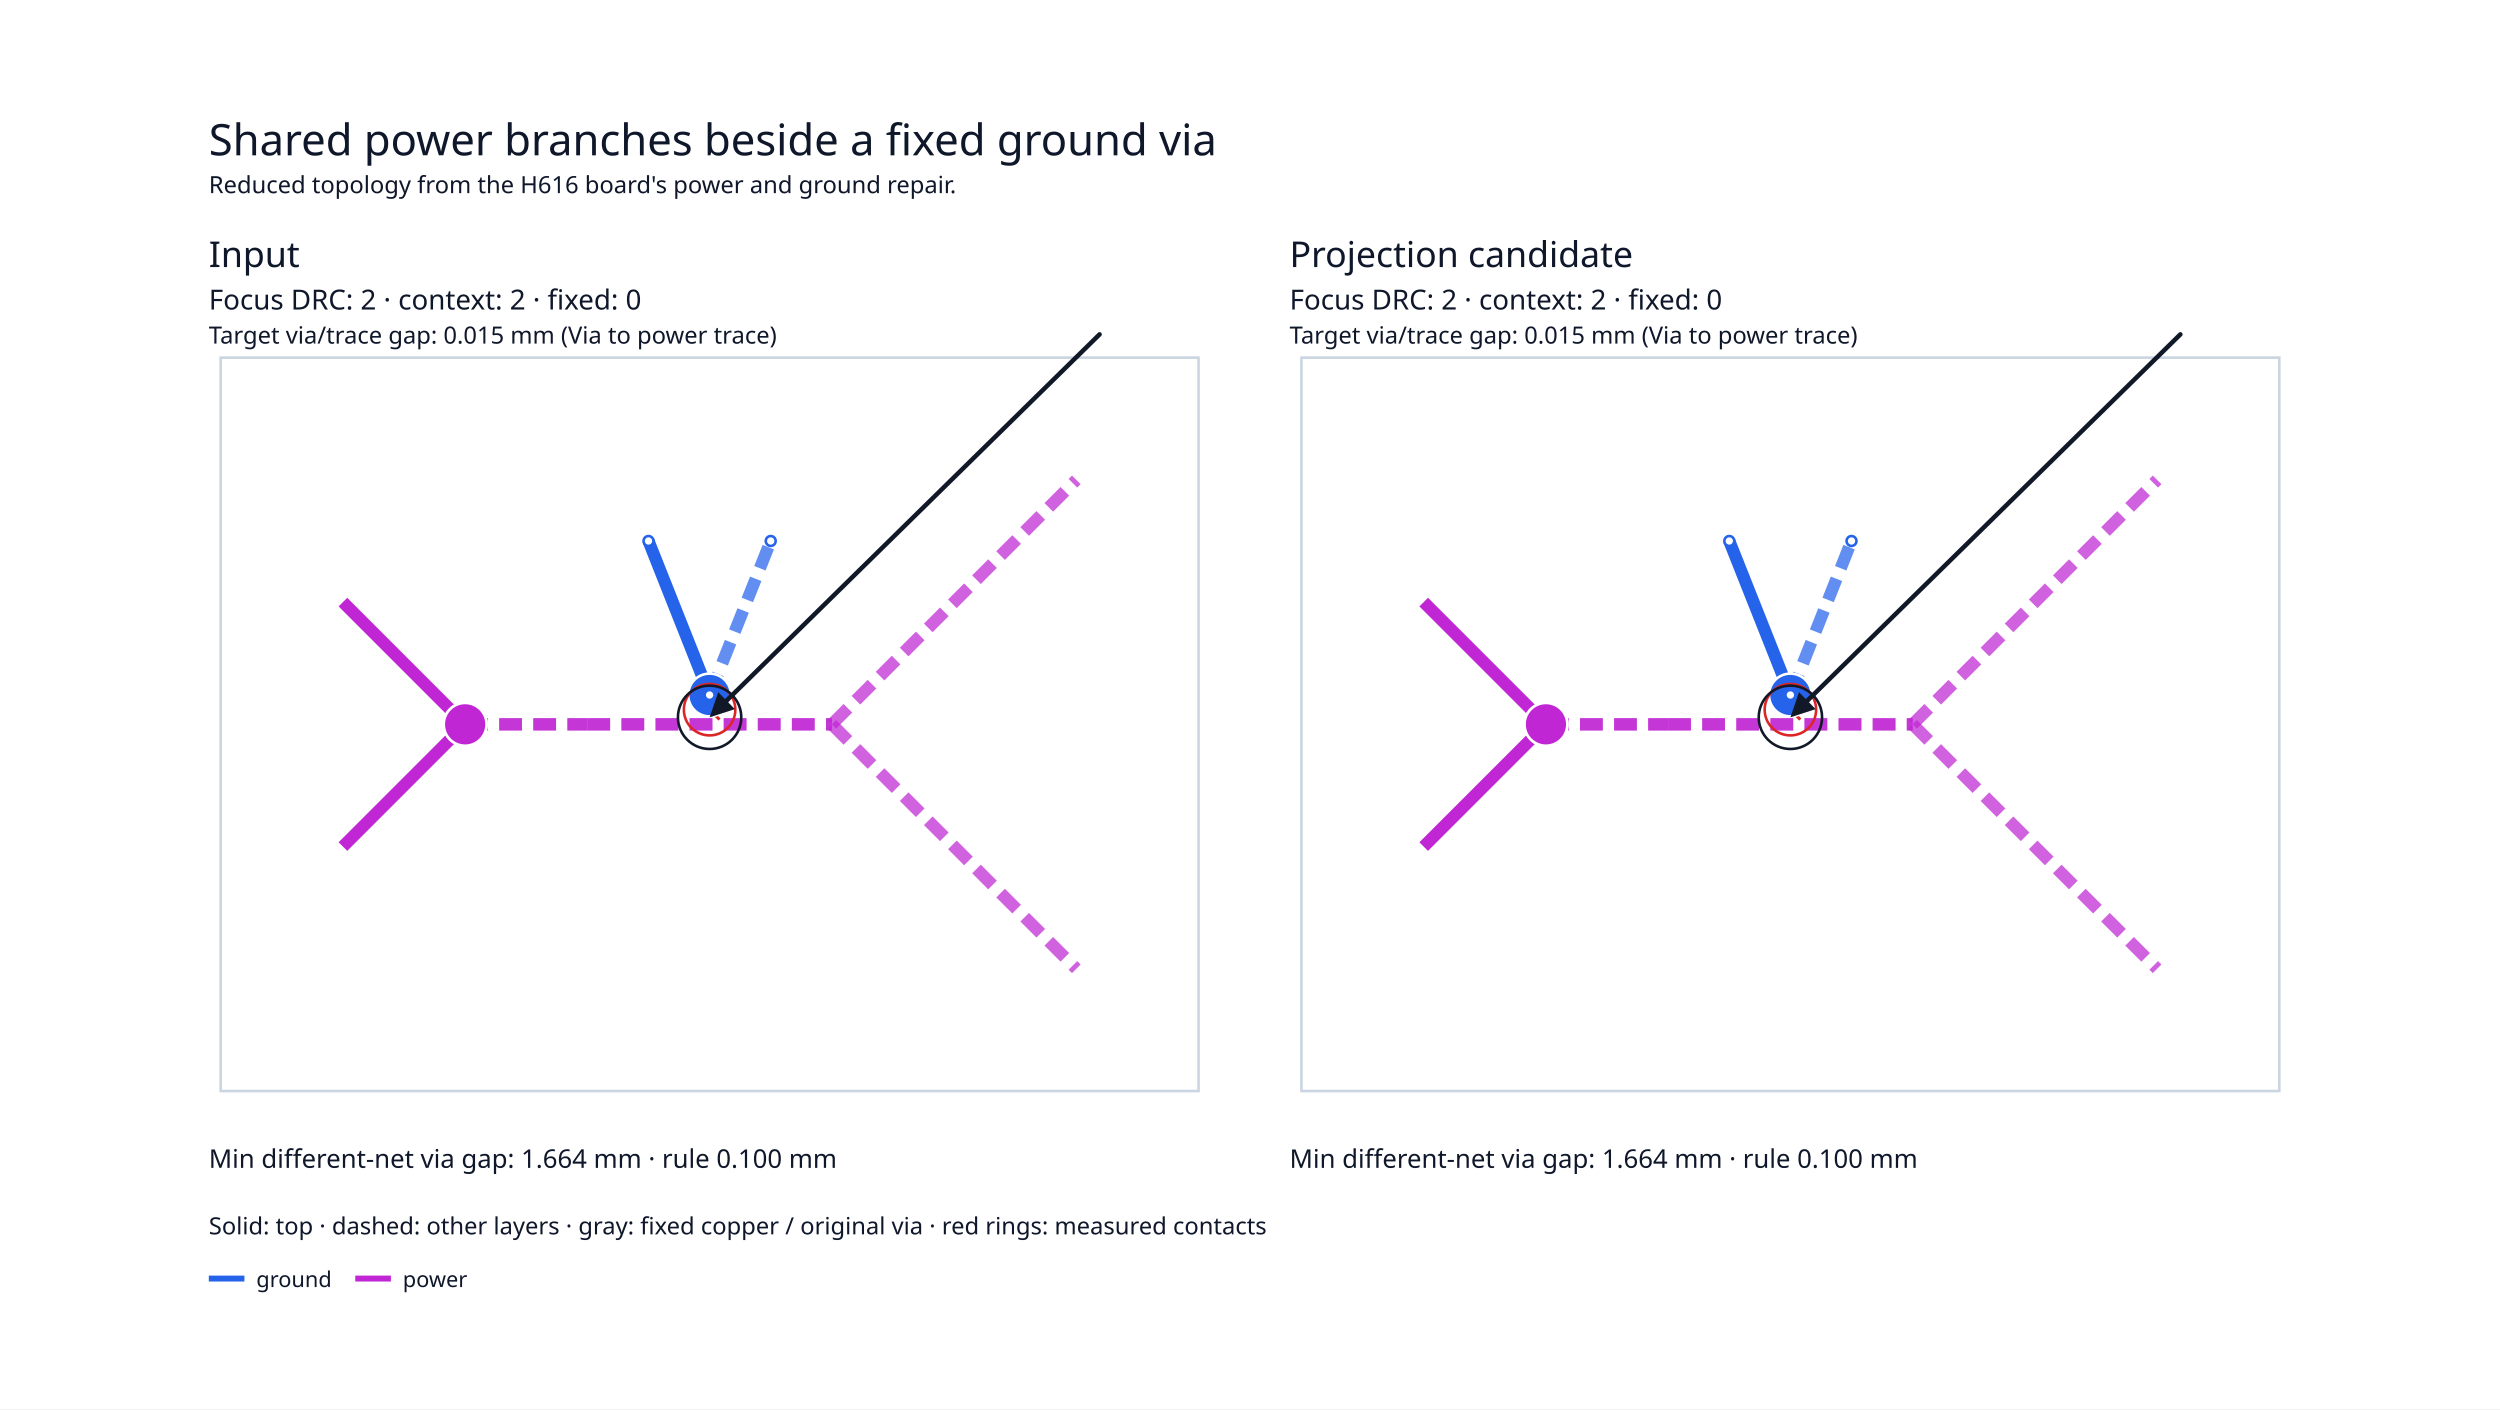
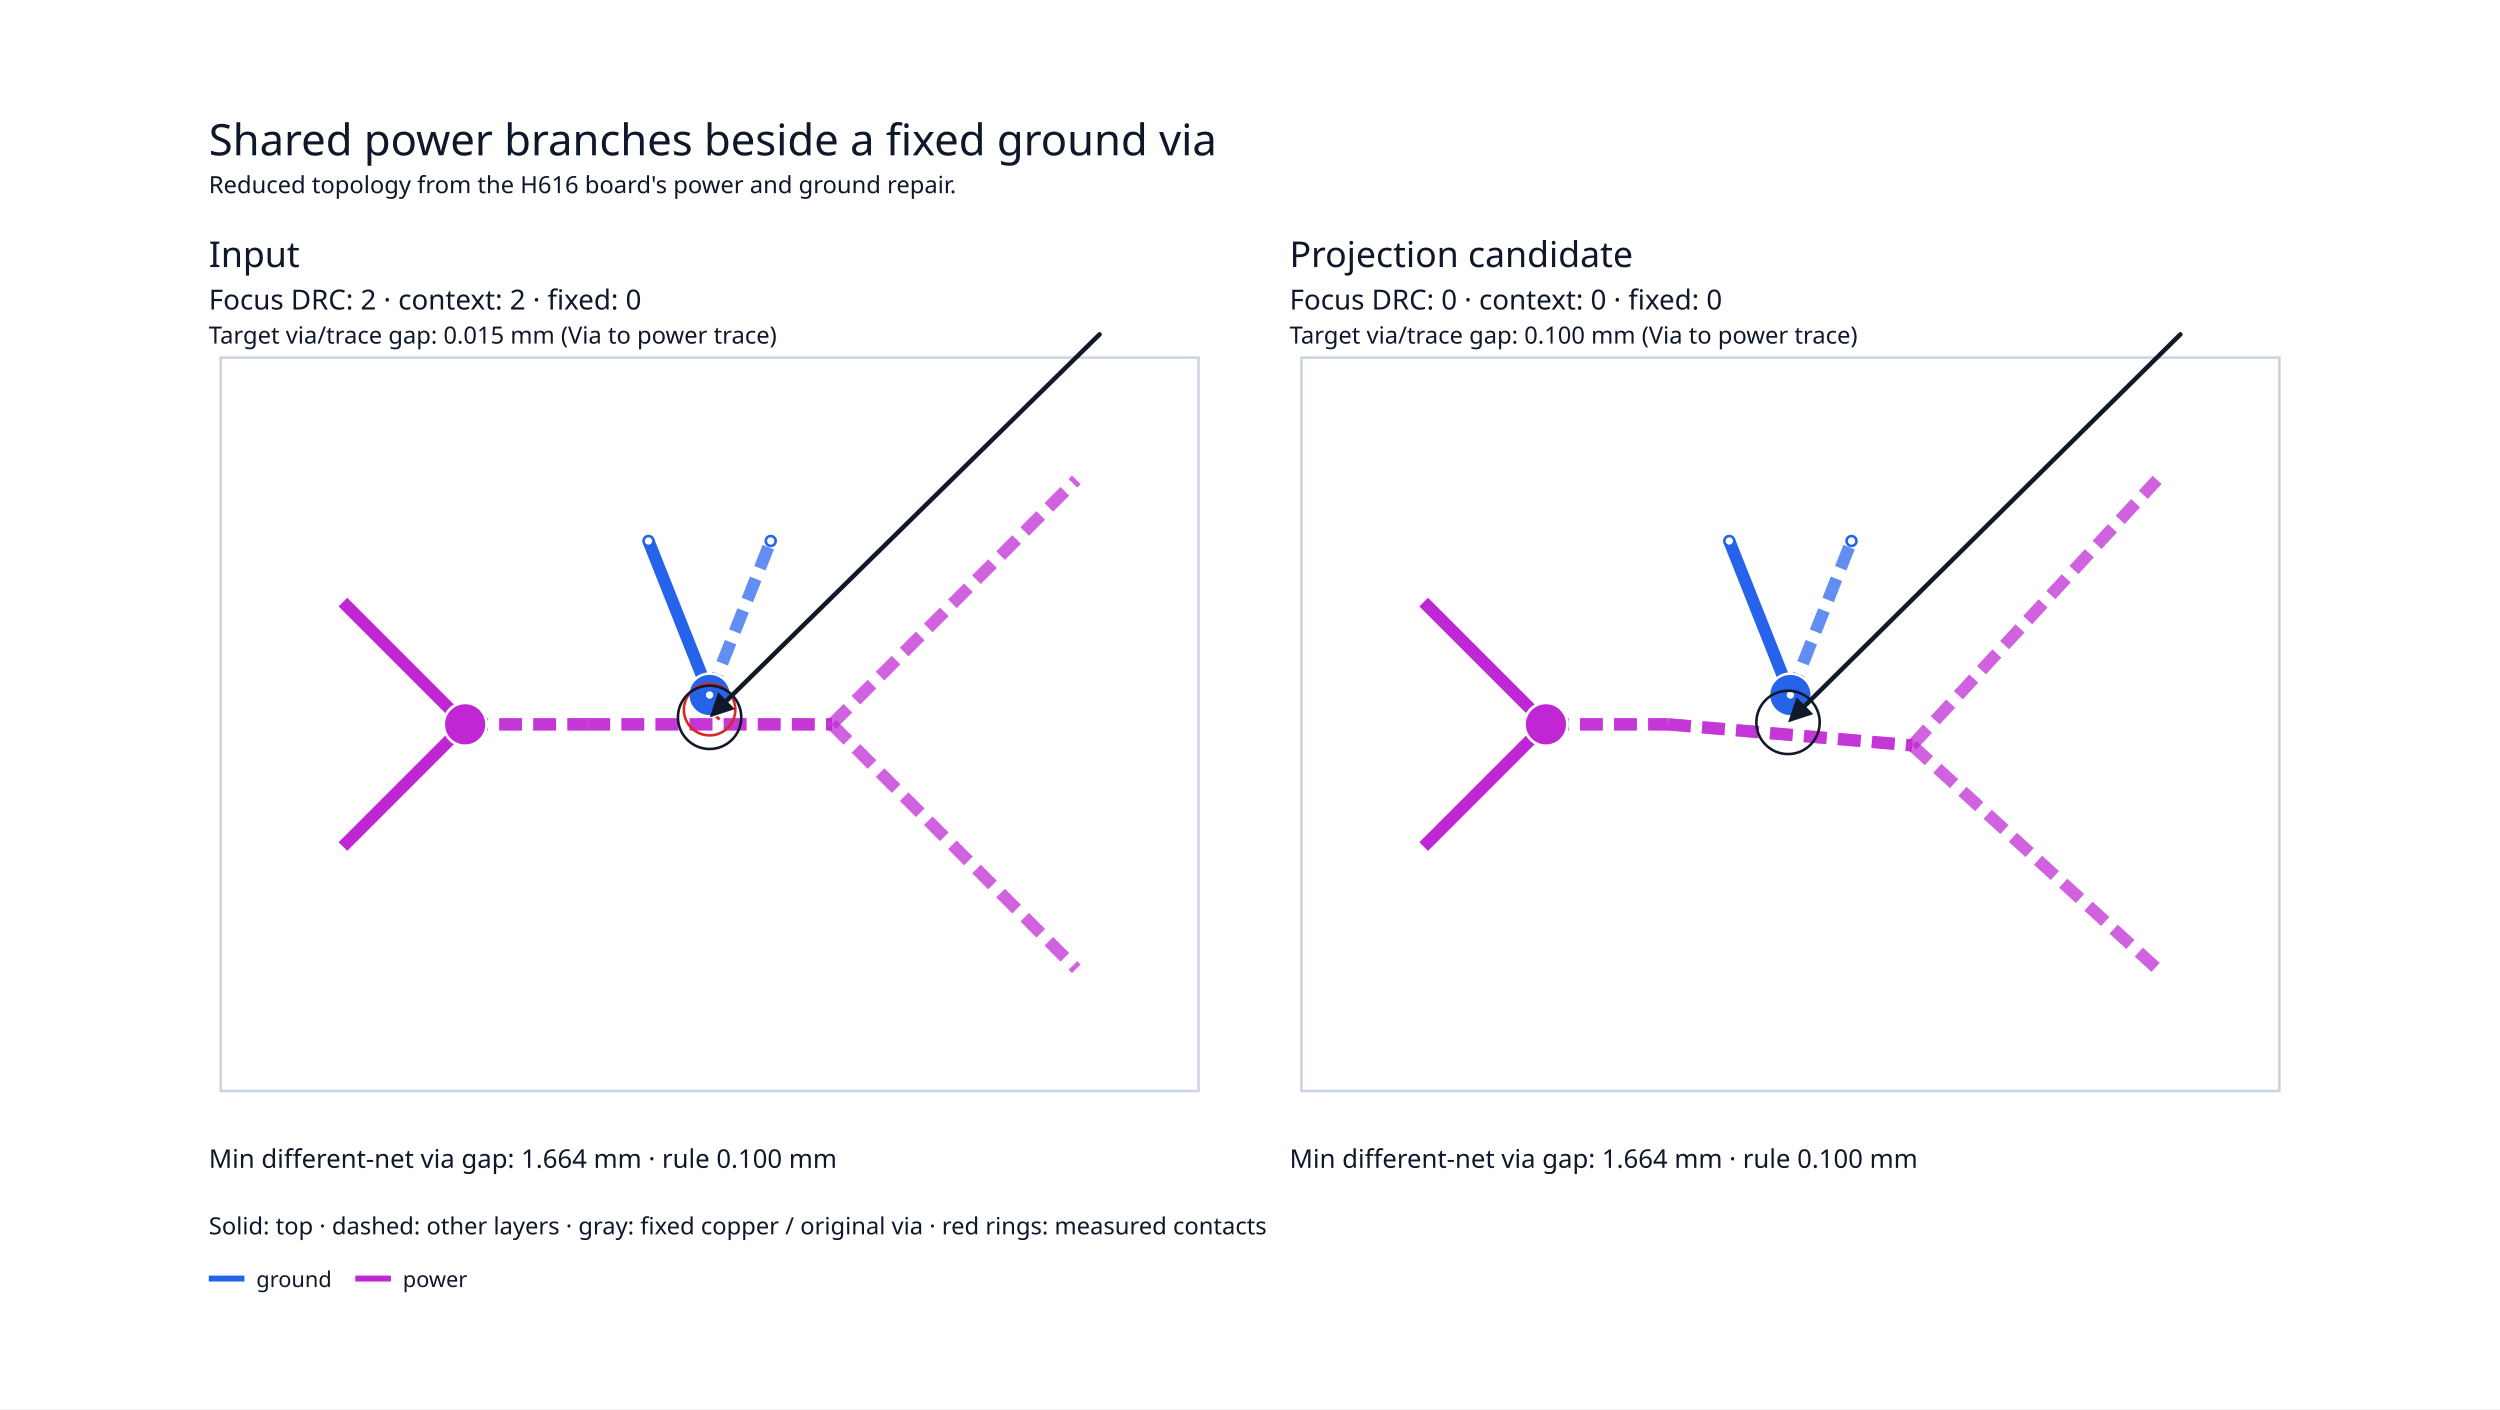
<svg xmlns="http://www.w3.org/2000/svg" width="1100" height="620" viewBox="0 0 1100 620">
  <rect width="100%" height="100%" fill="white" />
  <g>
    <polyline data-points="91.75,381.75 153.5,320" data-type="line" data-label="" points="150.879,372.492 204.661,318.71" fill="none" stroke="#c026d3" stroke-linejoin="round" stroke-width="5.378" />
  </g>
  <g>
    <polyline data-points="153.5,320 215.25,320" data-type="line" data-label="" points="204.661,318.71 258.444,318.71" fill="none" stroke="rgba(192,38,211,0.72)" stroke-linejoin="round" stroke-width="5.378" stroke-dasharray="10 5" />
  </g>
  <g>
    <polyline data-points="215.25,320 338.75,320" data-type="line" data-label="" points="258.444,318.71 366.008,318.71" fill="none" stroke="rgba(192,38,211,0.72)" stroke-linejoin="round" stroke-width="5.378" stroke-dasharray="10 5" />
  </g>
  <g>
    <polyline data-points="338.75,320 462.25,443.5" data-type="line" data-label="" points="366.008,318.71 473.573,426.274" fill="none" stroke="rgba(192,38,211,0.72)" stroke-linejoin="round" stroke-width="5.378" stroke-dasharray="10 5" />
  </g>
  <g>
    <polyline data-points="91.75,258.25 153.5,320" data-type="line" data-label="" points="150.879,264.927 204.661,318.71" fill="none" stroke="#c026d3" stroke-linejoin="round" stroke-width="5.378" />
  </g>
  <g>
    <polyline data-points="153.5,320 215.25,320" data-type="line" data-label="" points="204.661,318.71 258.444,318.71" fill="none" stroke="rgba(192,38,211,0.72)" stroke-linejoin="round" stroke-width="5.378" stroke-dasharray="10 5" />
  </g>
  <g>
    <polyline data-points="215.25,320 338.75,320" data-type="line" data-label="" points="258.444,318.71 366.008,318.71" fill="none" stroke="rgba(192,38,211,0.72)" stroke-linejoin="round" stroke-width="5.378" stroke-dasharray="10 5" />
  </g>
  <g>
    <polyline data-points="338.75,320 462.25,196.5" data-type="line" data-label="" points="366.008,318.71 473.573,211.145" fill="none" stroke="rgba(192,38,211,0.72)" stroke-linejoin="round" stroke-width="5.378" stroke-dasharray="10 5" />
  </g>
  <g>
    <polyline data-points="246.125,227.375 277,305.18" data-type="line" data-label="" points="285.335,238.036 312.226,305.802" fill="none" stroke="#2563eb" stroke-linejoin="round" stroke-width="5.378" />
  </g>
  <g>
    <polyline data-points="277,305.18 307.875,227.375" data-type="line" data-label="" points="312.226,305.802 339.117,238.036" fill="none" stroke="rgba(37,99,235,0.72)" stroke-linejoin="round" stroke-width="5.378" stroke-dasharray="10 5" />
  </g>
  <g>
    <polyline data-points="272,307.59 282,317.59" data-type="line" data-label="" points="307.871,307.901 316.581,316.611" fill="none" stroke="#dc2626" stroke-linejoin="round" stroke-width="1.306" />
  </g>
  <g>
    <polyline data-points="637.75,381.75 699.5,320" data-type="line" data-label="" points="626.427,372.492 680.21,318.71" fill="none" stroke="#c026d3" stroke-linejoin="round" stroke-width="5.378" />
  </g>
  <g>
    <polyline data-points="699.5,320 761.25,320" data-type="line" data-label="" points="680.21,318.71 733.992,318.71" fill="none" stroke="rgba(192,38,211,0.72)" stroke-linejoin="round" stroke-width="5.378" stroke-dasharray="10 5" />
  </g>
  <g>
-     <polyline data-points="761.25,320 884.75,320" data-type="line" data-label="" points="733.992,318.71 841.556,318.71" fill="none" stroke="rgba(192,38,211,0.72)" stroke-linejoin="round" stroke-width="5.378" stroke-dasharray="10 5" />
+     <polyline data-points="761.25,320 884.4900909514423,330.6239565894816" data-type="line" data-label="" points="733.992,318.71 841.33,327.963" fill="none" stroke="rgba(192,38,211,0.72)" stroke-linejoin="round" stroke-width="5.378" stroke-dasharray="10 5" />
  </g>
  <g>
-     <polyline data-points="884.75,320 1008.25,443.5" data-type="line" data-label="" points="841.556,318.71 949.121,426.274" fill="none" stroke="rgba(192,38,211,0.72)" stroke-linejoin="round" stroke-width="5.378" stroke-dasharray="10 5" />
+     <polyline data-points="884.4900909514423,330.6239565894816 1008.25,443.5" data-type="line" data-label="" points="841.33,327.963 949.121,426.274" fill="none" stroke="rgba(192,38,211,0.72)" stroke-linejoin="round" stroke-width="5.378" stroke-dasharray="10 5" />
  </g>
  <g>
    <polyline data-points="637.75,258.25 699.5,320" data-type="line" data-label="" points="626.427,264.927 680.21,318.71" fill="none" stroke="#c026d3" stroke-linejoin="round" stroke-width="5.378" />
  </g>
  <g>
    <polyline data-points="699.5,320 761.25,320" data-type="line" data-label="" points="680.21,318.71 733.992,318.71" fill="none" stroke="rgba(192,38,211,0.72)" stroke-linejoin="round" stroke-width="5.378" stroke-dasharray="10 5" />
  </g>
  <g>
-     <polyline data-points="761.25,320 884.75,320" data-type="line" data-label="" points="733.992,318.71 841.556,318.71" fill="none" stroke="rgba(192,38,211,0.72)" stroke-linejoin="round" stroke-width="5.378" stroke-dasharray="10 5" />
+     <polyline data-points="761.25,320 884.4900909514423,330.6239565894816" data-type="line" data-label="" points="733.992,318.71 841.33,327.963" fill="none" stroke="rgba(192,38,211,0.72)" stroke-linejoin="round" stroke-width="5.378" stroke-dasharray="10 5" />
  </g>
  <g>
-     <polyline data-points="884.75,320 1008.25,196.5" data-type="line" data-label="" points="841.556,318.71 949.121,211.145" fill="none" stroke="rgba(192,38,211,0.72)" stroke-linejoin="round" stroke-width="5.378" stroke-dasharray="10 5" />
+     <polyline data-points="884.4900909514423,330.6239565894816 1008.25,196.5" data-type="line" data-label="" points="841.33,327.963 949.121,211.145" fill="none" stroke="rgba(192,38,211,0.72)" stroke-linejoin="round" stroke-width="5.378" stroke-dasharray="10 5" />
  </g>
  <g>
    <polyline data-points="792.125,227.375 823,305.18" data-type="line" data-label="" points="760.883,238.036 787.774,305.802" fill="none" stroke="#2563eb" stroke-linejoin="round" stroke-width="5.378" />
  </g>
  <g>
    <polyline data-points="823,305.18 853.875,227.375" data-type="line" data-label="" points="787.774,305.802 814.665,238.036" fill="none" stroke="rgba(37,99,235,0.72)" stroke-linejoin="round" stroke-width="5.378" stroke-dasharray="10 5" />
-   </g>
-   <g>
-     <polyline data-points="818,307.59 828,317.59" data-type="line" data-label="" points="783.419,307.901 792.129,316.611" fill="none" stroke="#dc2626" stroke-linejoin="round" stroke-width="1.306" />
  </g>
  <g>
    <polyline data-points="24,600 42,600" data-type="line" data-label="" points="91.871,562.581 107.548,562.581" fill="none" stroke="#2563eb" stroke-linejoin="round" stroke-width="2.613" />
  </g>
  <g>
    <polyline data-points="98,600 116,600" data-type="line" data-label="" points="156.323,562.581 172,562.581" fill="none" stroke="#c026d3" stroke-linejoin="round" stroke-width="2.613" />
  </g>
  <g>
    <rect data-type="rect" data-label="" data-x="550" data-y="310" x="70.968" y="40" width="958.065" height="540" fill="transparent" stroke="none" stroke-width="1.148" />
  </g>
  <g>
    <rect data-type="rect" data-label="" data-x="277" data-y="320" x="97.097" y="157.363" width="430.258" height="322.694" fill="transparent" stroke="#cbd5e1" stroke-width="1.148" />
  </g>
  <g>
    <rect data-type="rect" data-label="" data-x="823" data-y="320" x="572.645" y="157.363" width="430.258" height="322.694" fill="transparent" stroke="#cbd5e1" stroke-width="1.148" />
  </g>
  <circle data-type="circle" data-label="" data-x="153.5" data-y="320" cx="204.661" cy="318.71" r="9.412" fill="#c026d3" stroke="white" stroke-width="1.148" />
  <circle data-type="circle" data-label="" data-x="153.5" data-y="320" cx="204.661" cy="318.71" r="9.412" fill="#c026d3" stroke="white" stroke-width="1.148" />
  <circle data-type="circle" data-label="" data-x="277" data-y="305.18" cx="312.226" cy="305.802" r="9.412" fill="#2563eb" stroke="white" stroke-width="1.148" />
  <circle data-type="circle" data-label="" data-x="246.125" data-y="227.375" cx="285.335" cy="238.036" r="2.177" fill="white" stroke="#2563eb" stroke-width="1.148" />
  <circle data-type="circle" data-label="" data-x="277" data-y="305.18" cx="312.226" cy="305.802" r="2.177" fill="white" stroke="#2563eb" stroke-width="1.148" />
  <circle data-type="circle" data-label="" data-x="277" data-y="305.18" cx="312.226" cy="305.802" r="2.177" fill="white" stroke="#2563eb" stroke-width="1.148" />
  <circle data-type="circle" data-label="" data-x="307.875" data-y="227.375" cx="339.117" cy="238.036" r="2.177" fill="white" stroke="#2563eb" stroke-width="1.148" />
  <circle data-type="circle" data-label="" data-x="277" data-y="312.59" cx="312.226" cy="312.256" r="11.323" fill="transparent" stroke="#dc2626" stroke-width="1.148" />
  <circle data-type="circle" data-label="" data-x="277" data-y="316.449375" cx="312.226" cy="315.617" r="13.935" fill="transparent" stroke="#111827" stroke-width="1.148" />
  <circle data-type="circle" data-label="" data-x="699.5" data-y="320" cx="680.21" cy="318.71" r="9.412" fill="#c026d3" stroke="white" stroke-width="1.148" />
  <circle data-type="circle" data-label="" data-x="699.5" data-y="320" cx="680.21" cy="318.71" r="9.412" fill="#c026d3" stroke="white" stroke-width="1.148" />
  <circle data-type="circle" data-label="" data-x="823" data-y="305.18" cx="787.774" cy="305.802" r="9.412" fill="#2563eb" stroke="white" stroke-width="1.148" />
  <circle data-type="circle" data-label="" data-x="792.125" data-y="227.375" cx="760.883" cy="238.036" r="2.177" fill="white" stroke="#2563eb" stroke-width="1.148" />
  <circle data-type="circle" data-label="" data-x="823" data-y="305.18" cx="787.774" cy="305.802" r="2.177" fill="white" stroke="#2563eb" stroke-width="1.148" />
  <circle data-type="circle" data-label="" data-x="823" data-y="305.18" cx="787.774" cy="305.802" r="2.177" fill="white" stroke="#2563eb" stroke-width="1.148" />
  <circle data-type="circle" data-label="" data-x="853.875" data-y="227.375" cx="814.665" cy="238.036" r="2.177" fill="white" stroke="#2563eb" stroke-width="1.148" />
-   <circle data-type="circle" data-label="" data-x="823" data-y="312.59" cx="787.774" cy="312.256" r="11.323" fill="transparent" stroke="#dc2626" stroke-width="1.148" />
-   <circle data-type="circle" data-label="" data-x="823" data-y="316.449375" cx="787.774" cy="315.617" r="13.935" fill="transparent" stroke="#111827" stroke-width="1.148" />
+   <circle data-type="circle" data-label="" data-x="821.806709938536" data-y="319.0224112022332" cx="786.735" cy="317.858" r="13.935" fill="transparent" stroke="#111827" stroke-width="1.148" />
  <g data-type="arrow" data-start="474,123" data-end="277,316.449375" data-double-sided="false">
    <line data-type="arrow-shaft" x1="483.806" y1="147.129" x2="319.683" y2="308.294" stroke="#111827" stroke-width="2" stroke-linecap="round" />
    <polygon data-type="arrow-head" points="312.226,315.617 316.022,304.566 323.345,312.023" fill="#111827" />
  </g>
-   <g data-type="arrow" data-start="1020,123" data-end="823,316.449375" data-double-sided="false">
-     <line data-type="arrow-shaft" x1="959.355" y1="147.129" x2="795.231" y2="308.294" stroke="#111827" stroke-width="2" stroke-linecap="round" />
-     <polygon data-type="arrow-head" points="787.774,315.617 791.57,304.566 798.893,312.023" fill="#111827" />
+   <g data-type="arrow" data-start="1020,123" data-end="821.806709938536,319.0224112022332" data-double-sided="false">
+     <line data-type="arrow-shaft" x1="959.355" y1="147.129" x2="794.166" y2="310.509" stroke="#111827" stroke-width="2" stroke-linecap="round" />
+     <polygon data-type="arrow-head" points="786.735,317.858 790.491,306.793 797.841,314.224" fill="#111827" />
  </g>
  <text data-type="text" data-label="Shared power branches beside a fixed ground via" data-x="24" data-y="24" x="91.871" y="60.903" fill="#0f172a" font-size="19.161" font-family="sans-serif" text-anchor="start" dominant-baseline="central">Shared power branches beside a fixed ground via</text>
  <text data-type="text" data-label="Reduced topology from the H616 board's power and ground repair." data-x="24" data-y="47" x="91.871" y="80.935" fill="#0f172a" font-size="10.452" font-family="sans-serif" text-anchor="start" dominant-baseline="central">Reduced topology from the H616 board's power and ground repair.</text>
  <text data-type="text" data-label="Input" data-x="24" data-y="82" x="91.871" y="111.419" fill="#0f172a" font-size="15.677" font-family="sans-serif" text-anchor="start" dominant-baseline="central">Input</text>
  <text data-type="text" data-label="Focus DRC: 2 · context: 2 · fixed: 0" data-x="24" data-y="105" x="91.871" y="131.452" fill="#0f172a" font-size="12.194" font-family="sans-serif" text-anchor="start" dominant-baseline="central">Focus DRC: 2 · context: 2 · fixed: 0</text>
  <text data-type="text" data-label="Target via/trace gap: 0.015 mm (Via to power trace)" data-x="24" data-y="123" x="91.871" y="147.129" fill="#0f172a" font-size="10.452" font-family="sans-serif" text-anchor="start" dominant-baseline="central">Target via/trace gap: 0.015 mm (Via to power trace)</text>
  <text data-type="text" data-label="Min different-net via gap: 1.664 mm · rule 0.100 mm" data-x="24" data-y="539" x="91.871" y="509.452" fill="#0f172a" font-size="11.323" font-family="sans-serif" text-anchor="start" dominant-baseline="central">Min different-net via gap: 1.664 mm · rule 0.100 mm</text>
  <text data-type="text" data-label="Projection candidate" data-x="570" data-y="82" x="567.419" y="111.419" fill="#0f172a" font-size="15.677" font-family="sans-serif" text-anchor="start" dominant-baseline="central">Projection candidate</text>
-   <text data-type="text" data-label="Focus DRC: 2 · context: 2 · fixed: 0" data-x="570" data-y="105" x="567.419" y="131.452" fill="#0f172a" font-size="12.194" font-family="sans-serif" text-anchor="start" dominant-baseline="central">Focus DRC: 2 · context: 2 · fixed: 0</text>
-   <text data-type="text" data-label="Target via/trace gap: 0.015 mm (Via to power trace)" data-x="570" data-y="123" x="567.419" y="147.129" fill="#0f172a" font-size="10.452" font-family="sans-serif" text-anchor="start" dominant-baseline="central">Target via/trace gap: 0.015 mm (Via to power trace)</text>
+   <text data-type="text" data-label="Focus DRC: 0 · context: 0 · fixed: 0" data-x="570" data-y="105" x="567.419" y="131.452" fill="#0f172a" font-size="12.194" font-family="sans-serif" text-anchor="start" dominant-baseline="central">Focus DRC: 0 · context: 0 · fixed: 0</text>
+   <text data-type="text" data-label="Target via/trace gap: 0.100 mm (Via to power trace)" data-x="570" data-y="123" x="567.419" y="147.129" fill="#0f172a" font-size="10.452" font-family="sans-serif" text-anchor="start" dominant-baseline="central">Target via/trace gap: 0.100 mm (Via to power trace)</text>
  <text data-type="text" data-label="Min different-net via gap: 1.664 mm · rule 0.100 mm" data-x="570" data-y="539" x="567.419" y="509.452" fill="#0f172a" font-size="11.323" font-family="sans-serif" text-anchor="start" dominant-baseline="central">Min different-net via gap: 1.664 mm · rule 0.100 mm</text>
  <text data-type="text" data-label="Solid: top · dashed: other layers · gray: fixed copper / original via · red rings: measured contacts" data-x="24" data-y="573" x="91.871" y="539.065" fill="#0f172a" font-size="10.452" font-family="sans-serif" text-anchor="start" dominant-baseline="central">Solid: top · dashed: other layers · gray: fixed copper / original via · red rings: measured contacts</text>
  <text data-type="text" data-label="ground" data-x="48" data-y="600" x="112.774" y="562.581" fill="#0f172a" font-size="9.581" font-family="sans-serif" text-anchor="start" dominant-baseline="central">ground</text>
  <text data-type="text" data-label="power" data-x="122" data-y="600" x="177.226" y="562.581" fill="#0f172a" font-size="9.581" font-family="sans-serif" text-anchor="start" dominant-baseline="central">power</text>
  <g id="crosshair" style="display: none">
    <line id="crosshair-h" y1="0" y2="620" stroke="#666" stroke-width="0.5" />
    <line id="crosshair-v" x1="0" x2="1100" stroke="#666" stroke-width="0.5" />
    <text id="coordinates" font-family="monospace" font-size="12" fill="#666" />
  </g>
</svg>
